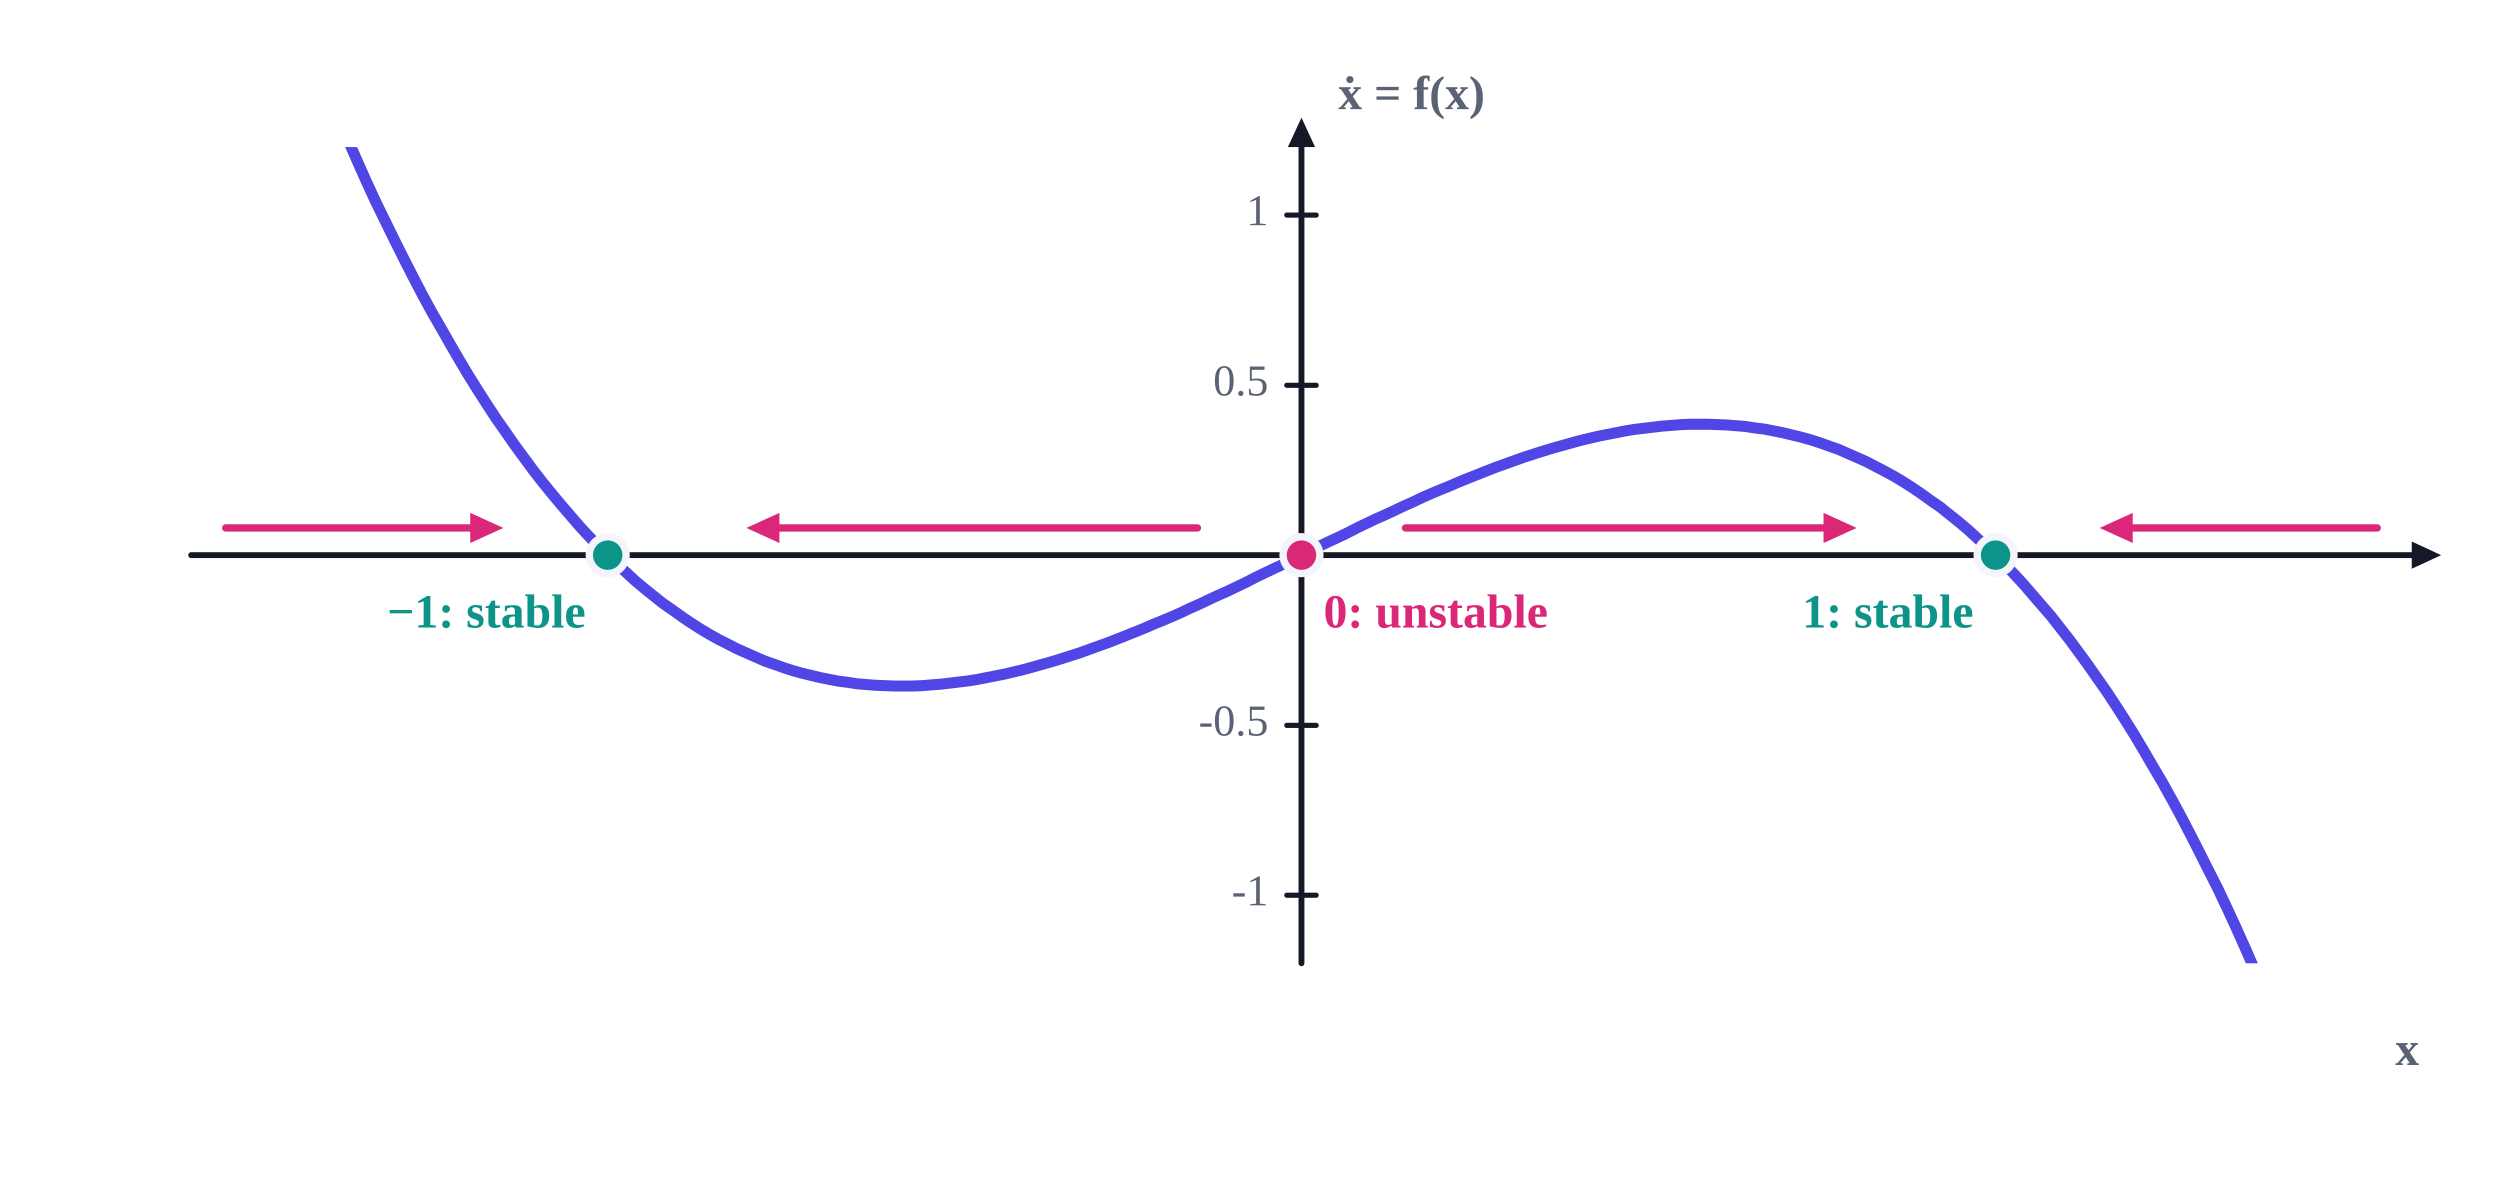
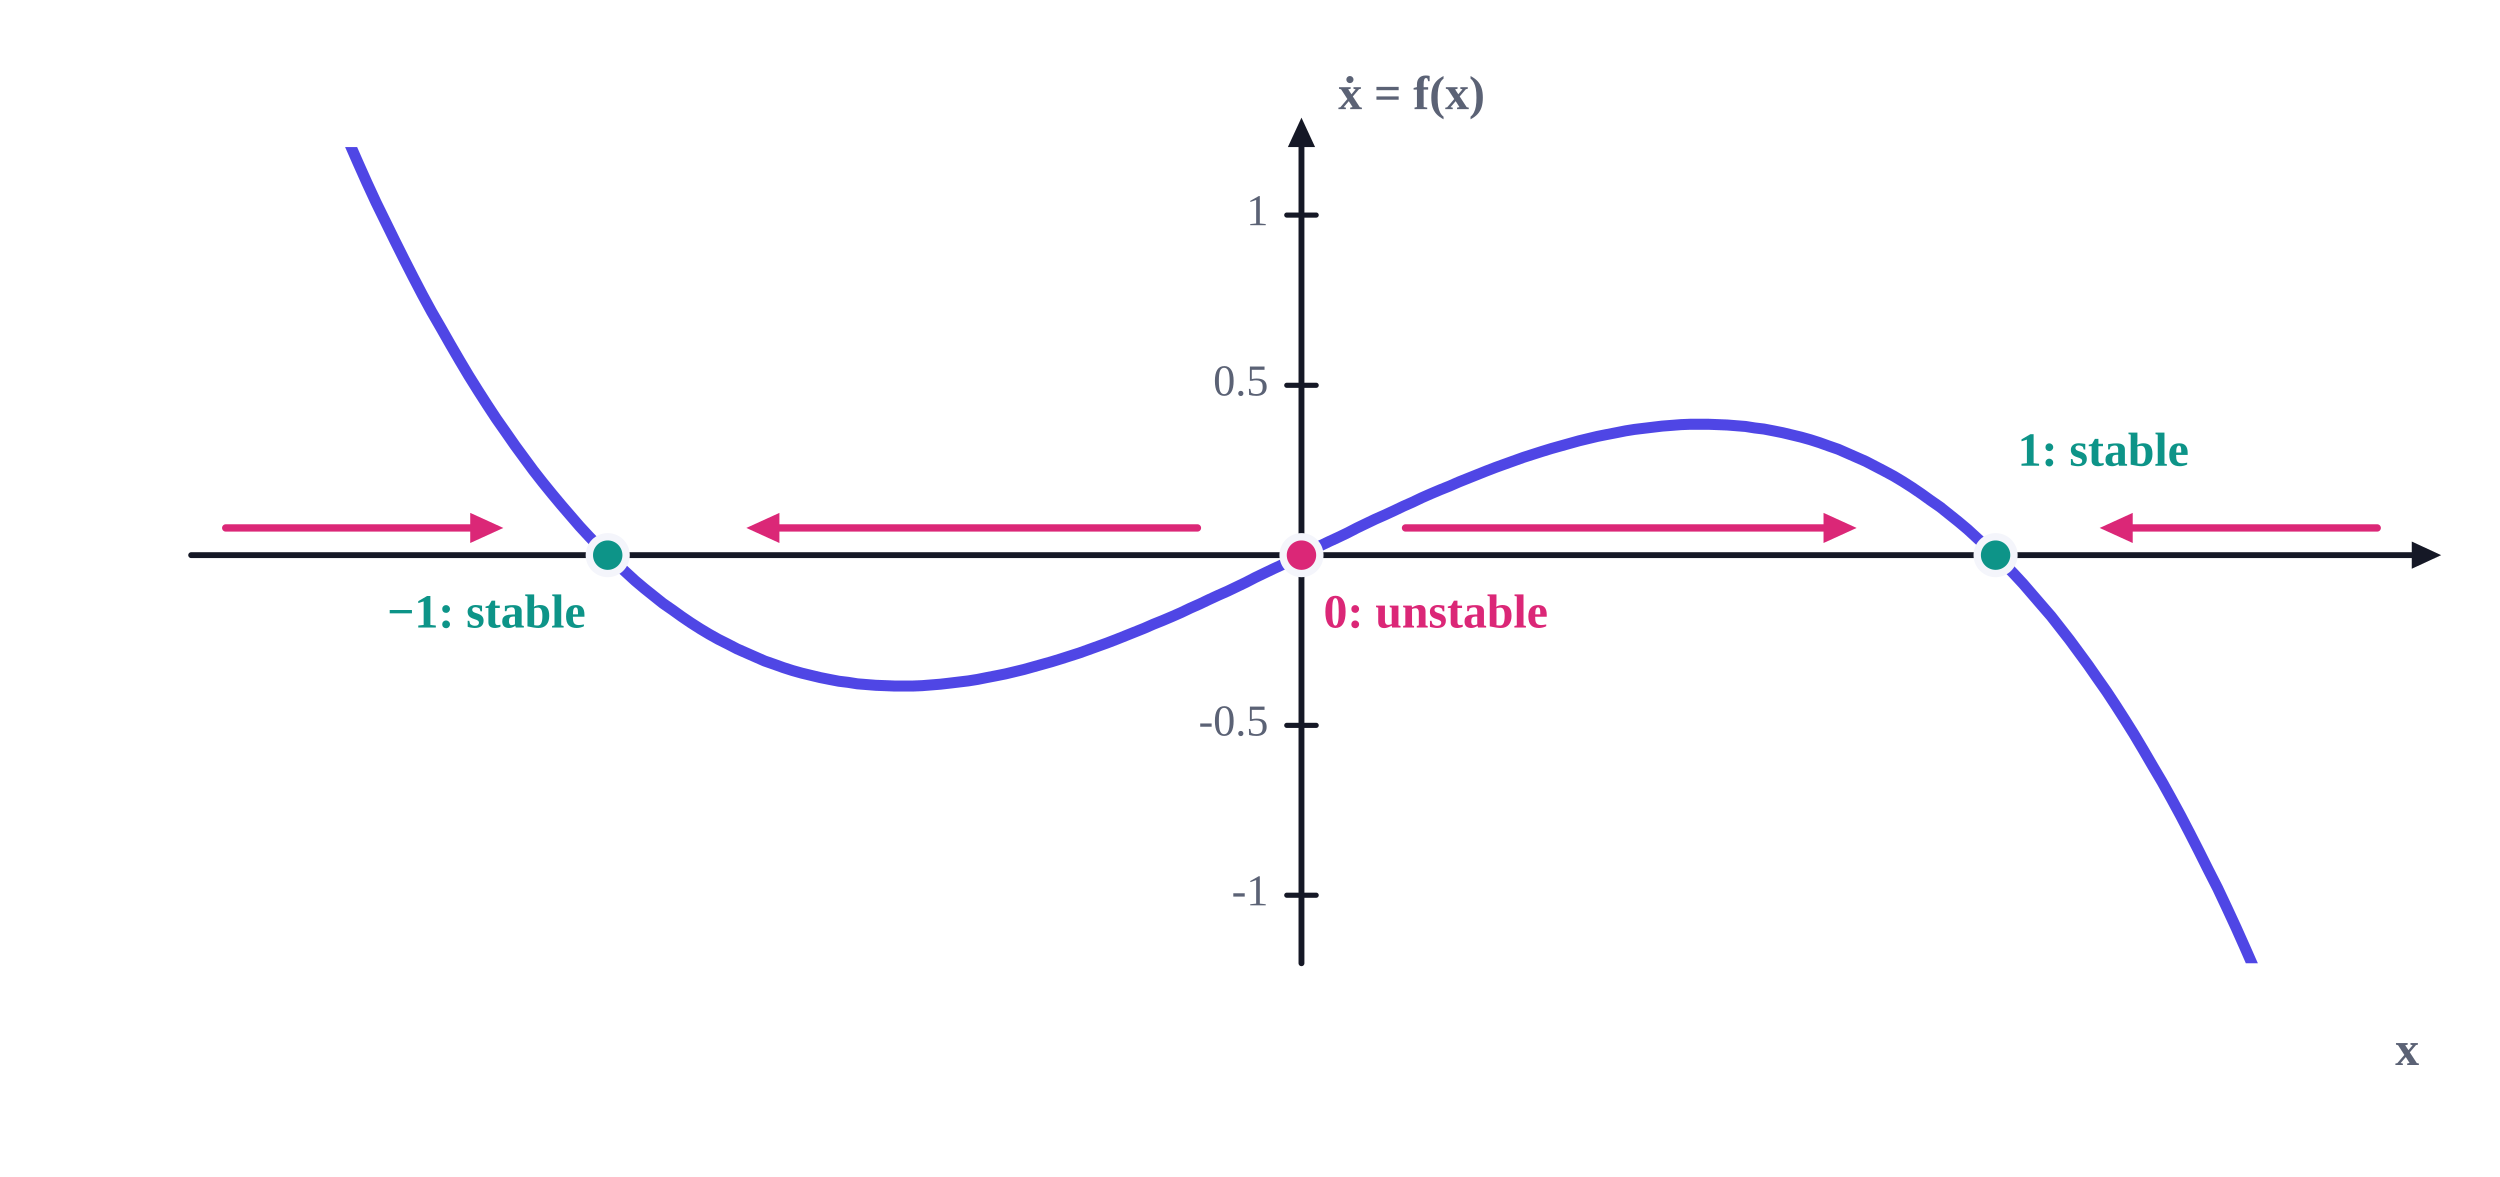
<svg xmlns="http://www.w3.org/2000/svg" viewBox="0 0 680.0 320.0" width="680.0" height="320.0" role="img" aria-label="Graph of x minus x cubed against x, crossing zero at minus 1, 0 and 1, with arrows on the axis showing flow away from 0 and towards plus and minus 1." style="color:var(--vx-ink, #151826);font-family:inherit;max-width:100%;height:auto">
  <path d="M52.0 151.0 L656.8 151.0" stroke="var(--vx-ink, #151826)" stroke-width="1.6" stroke-linecap="round" fill="none" />
  <path d="M664.0 151.0 L656.0 154.7 L656.0 147.3 Z" fill="var(--vx-ink, #151826)" />
  <path d="M354.0 262.0 L354.0 39.2" stroke="var(--vx-ink, #151826)" stroke-width="1.6" stroke-linecap="round" fill="none" />
  <path d="M354.0 32.0 L357.7 40.0 L350.3 40.0 Z" fill="var(--vx-ink, #151826)" />
  <path d="M350.0 243.5 L358.0 243.5" stroke="var(--vx-ink, #151826)" stroke-width="1.4" stroke-linecap="round" fill="none" />
  <text x="345.0" y="243.5" font-size="12" font-weight="500" text-anchor="end" dominant-baseline="middle" fill="var(--vx-soft, #5b6275)">-1</text>
  <path d="M350.0 197.3 L358.0 197.3" stroke="var(--vx-ink, #151826)" stroke-width="1.4" stroke-linecap="round" fill="none" />
  <text x="345.0" y="197.3" font-size="12" font-weight="500" text-anchor="end" dominant-baseline="middle" fill="var(--vx-soft, #5b6275)">-0.5</text>
  <path d="M350.0 104.8 L358.0 104.8" stroke="var(--vx-ink, #151826)" stroke-width="1.4" stroke-linecap="round" fill="none" />
  <text x="345.0" y="104.8" font-size="12" font-weight="500" text-anchor="end" dominant-baseline="middle" fill="var(--vx-soft, #5b6275)">0.5</text>
  <path d="M350.0 58.5 L358.0 58.5" stroke="var(--vx-ink, #151826)" stroke-width="1.4" stroke-linecap="round" fill="none" />
  <text x="345.0" y="58.5" font-size="12" font-weight="500" text-anchor="end" dominant-baseline="middle" fill="var(--vx-soft, #5b6275)">1</text>
  <text x="658.0" y="286.0" font-size="13" font-weight="600" text-anchor="end" dominant-baseline="middle" fill="var(--vx-soft, #5b6275)">x</text>
  <text x="364.0" y="26.0" font-size="13" font-weight="600" text-anchor="start" dominant-baseline="middle" fill="var(--vx-soft, #5b6275)">ẋ = f(x)</text>
  <defs>
    <clipPath id="vx419991139680">
      <rect x="52.0" y="40.0" width="604.0" height="222.0" />
    </clipPath>
  </defs>
  <path d="M52.0 -79.9 L54.5 -71.7 L57.0 -63.7 L59.6 -55.9 L62.1 -48.2 L64.6 -40.6 L67.1 -33.2 L69.6 -26.0 L72.1 -18.9 L74.7 -12.0 L77.2 -5.2 L79.7 1.5 L82.2 8.0 L84.7 14.4 L87.2 20.6 L89.8 26.7 L92.3 32.6 L94.8 38.4 L97.3 44.1 L99.8 49.7 L102.3 55.1 L104.9 60.4 L107.4 65.5 L109.9 70.5 L112.4 75.4 L114.9 80.2 L117.4 84.8 L120.0 89.3 L122.5 93.7 L125.0 98.0 L127.5 102.2 L130.0 106.2 L132.5 110.1 L135.0 113.9 L137.6 117.6 L140.1 121.2 L142.6 124.6 L145.1 128.0 L147.6 131.2 L150.2 134.4 L152.7 137.4 L155.2 140.3 L157.7 143.2 L160.2 145.9 L162.7 148.5 L165.3 151.0 L167.8 153.4 L170.3 155.7 L172.8 158.0 L175.3 160.1 L177.8 162.1 L180.3 164.1 L182.9 165.9 L185.4 167.7 L187.9 169.4 L190.4 171.0 L192.9 172.5 L195.4 173.9 L198.0 175.2 L200.5 176.5 L203.0 177.6 L205.5 178.7 L208.0 179.8 L210.6 180.7 L213.1 181.6 L215.6 182.4 L218.1 183.1 L220.6 183.7 L223.1 184.3 L225.6 184.8 L228.2 185.3 L230.7 185.6 L233.2 186.0 L235.7 186.2 L238.2 186.4 L240.8 186.5 L243.3 186.6 L245.8 186.6 L248.3 186.6 L250.8 186.5 L253.3 186.3 L255.8 186.1 L258.4 185.8 L260.9 185.5 L263.4 185.2 L265.9 184.8 L268.4 184.3 L271.0 183.8 L273.5 183.3 L276.0 182.7 L278.5 182.1 L281.0 181.4 L283.5 180.7 L286.0 180.0 L288.6 179.2 L291.1 178.4 L293.6 177.6 L296.1 176.7 L298.6 175.8 L301.1 174.9 L303.7 173.9 L306.2 172.9 L308.7 171.9 L311.2 170.9 L313.7 169.8 L316.2 168.8 L318.8 167.7 L321.3 166.6 L323.8 165.4 L326.3 164.3 L328.8 163.1 L331.4 161.9 L333.9 160.8 L336.4 159.6 L338.9 158.4 L341.4 157.1 L343.9 155.9 L346.4 154.7 L349.0 153.5 L351.5 152.2 L354.0 151.0 L356.5 149.8 L359.0 148.5 L361.5 147.3 L364.1 146.1 L366.6 144.9 L369.1 143.6 L371.6 142.4 L374.1 141.2 L376.6 140.1 L379.2 138.9 L381.7 137.7 L384.2 136.6 L386.7 135.4 L389.2 134.3 L391.8 133.2 L394.3 132.2 L396.8 131.1 L399.3 130.1 L401.8 129.1 L404.3 128.1 L406.9 127.1 L409.4 126.2 L411.9 125.3 L414.4 124.4 L416.9 123.6 L419.4 122.8 L422.0 122.0 L424.5 121.3 L427.0 120.6 L429.5 119.9 L432.0 119.3 L434.5 118.7 L437.0 118.2 L439.6 117.7 L442.1 117.2 L444.6 116.8 L447.1 116.5 L449.6 116.2 L452.1 115.9 L454.7 115.7 L457.2 115.5 L459.7 115.4 L462.2 115.4 L464.7 115.4 L467.3 115.5 L469.8 115.6 L472.3 115.8 L474.8 116.0 L477.3 116.4 L479.8 116.7 L482.4 117.2 L484.9 117.7 L487.4 118.3 L489.9 118.9 L492.4 119.6 L494.9 120.4 L497.4 121.3 L500.0 122.2 L502.5 123.3 L505.0 124.4 L507.5 125.5 L510.0 126.8 L512.5 128.1 L515.1 129.5 L517.6 131.0 L520.1 132.6 L522.6 134.3 L525.1 136.1 L527.7 137.9 L530.2 139.9 L532.7 141.9 L535.2 144.0 L537.7 146.3 L540.2 148.6 L542.8 151.0 L545.3 153.5 L547.8 156.1 L550.3 158.8 L552.8 161.7 L555.3 164.6 L557.9 167.6 L560.4 170.8 L562.9 174.0 L565.4 177.4 L567.9 180.8 L570.4 184.4 L573.0 188.1 L575.5 191.9 L578.0 195.8 L580.5 199.8 L583.0 204.0 L585.5 208.3 L588.1 212.7 L590.6 217.2 L593.1 221.8 L595.6 226.6 L598.1 231.5 L600.6 236.5 L603.2 241.6 L605.7 246.9 L608.2 252.3 L610.7 257.9 L613.2 263.6 L615.7 269.4 L618.3 275.3 L620.8 281.4 L623.3 287.6 L625.8 294.0 L628.3 300.5 L630.8 307.2 L633.4 314.0 L635.9 320.9 L638.4 328.0 L640.9 335.2 L643.4 342.6 L645.9 350.2 L648.5 357.9 L651.0 365.7 L653.5 373.7 L656.0 381.9" fill="none" stroke="var(--vx-a1, #4f46e5)" stroke-width="3" stroke-linecap="round" stroke-linejoin="round" clip-path="url(#vx419991139680)" />
  <path d="M382.3 143.6 L496.9 143.6" stroke="var(--vx-a2, #db2777)" stroke-width="2" stroke-linecap="round" fill="none" />
  <path d="M505.0 143.6 L496.0 147.7 L496.0 139.5 Z" fill="var(--vx-a2, #db2777)" />
  <path d="M325.7 143.6 L211.1 143.6" stroke="var(--vx-a2, #db2777)" stroke-width="2" stroke-linecap="round" fill="none" />
  <path d="M203.0 143.6 L212.0 139.5 L212.0 147.7 Z" fill="var(--vx-a2, #db2777)" />
  <path d="M646.6 143.6 L579.2 143.6" stroke="var(--vx-a2, #db2777)" stroke-width="2" stroke-linecap="round" fill="none" />
  <path d="M571.1 143.6 L580.1 139.5 L580.1 147.7 Z" fill="var(--vx-a2, #db2777)" />
  <path d="M61.4 143.6 L128.8 143.6" stroke="var(--vx-a2, #db2777)" stroke-width="2" stroke-linecap="round" fill="none" />
  <path d="M136.9 143.6 L127.9 147.7 L127.9 139.5 Z" fill="var(--vx-a2, #db2777)" />
  <circle cx="165.3" cy="151.0" r="5" fill="var(--vx-a4, #0d9488)" stroke="var(--vx-panel, #f4f5fb)" stroke-width="2" />
  <text x="159.3" y="167.0" font-size="13" font-weight="600" text-anchor="end" dominant-baseline="middle" fill="var(--vx-a4, #0d9488)">−1: stable</text>
  <circle cx="354.0" cy="151.0" r="5" fill="var(--vx-a2, #db2777)" stroke="var(--vx-panel, #f4f5fb)" stroke-width="2" />
  <text x="360.0" y="167.0" font-size="13" font-weight="600" text-anchor="start" dominant-baseline="middle" fill="var(--vx-a2, #db2777)">0: unstable</text>
  <circle cx="542.8" cy="151.0" r="5" fill="var(--vx-a4, #0d9488)" stroke="var(--vx-panel, #f4f5fb)" stroke-width="2" />
-   <text x="536.8" y="167.0" font-size="13" font-weight="600" text-anchor="end" dominant-baseline="middle" fill="var(--vx-a4, #0d9488)">1: stable</text>
+   <text x="548.8" y="123.0" font-size="13" font-weight="600" text-anchor="start" dominant-baseline="middle" fill="var(--vx-a4, #0d9488)">1: stable</text>
</svg>
